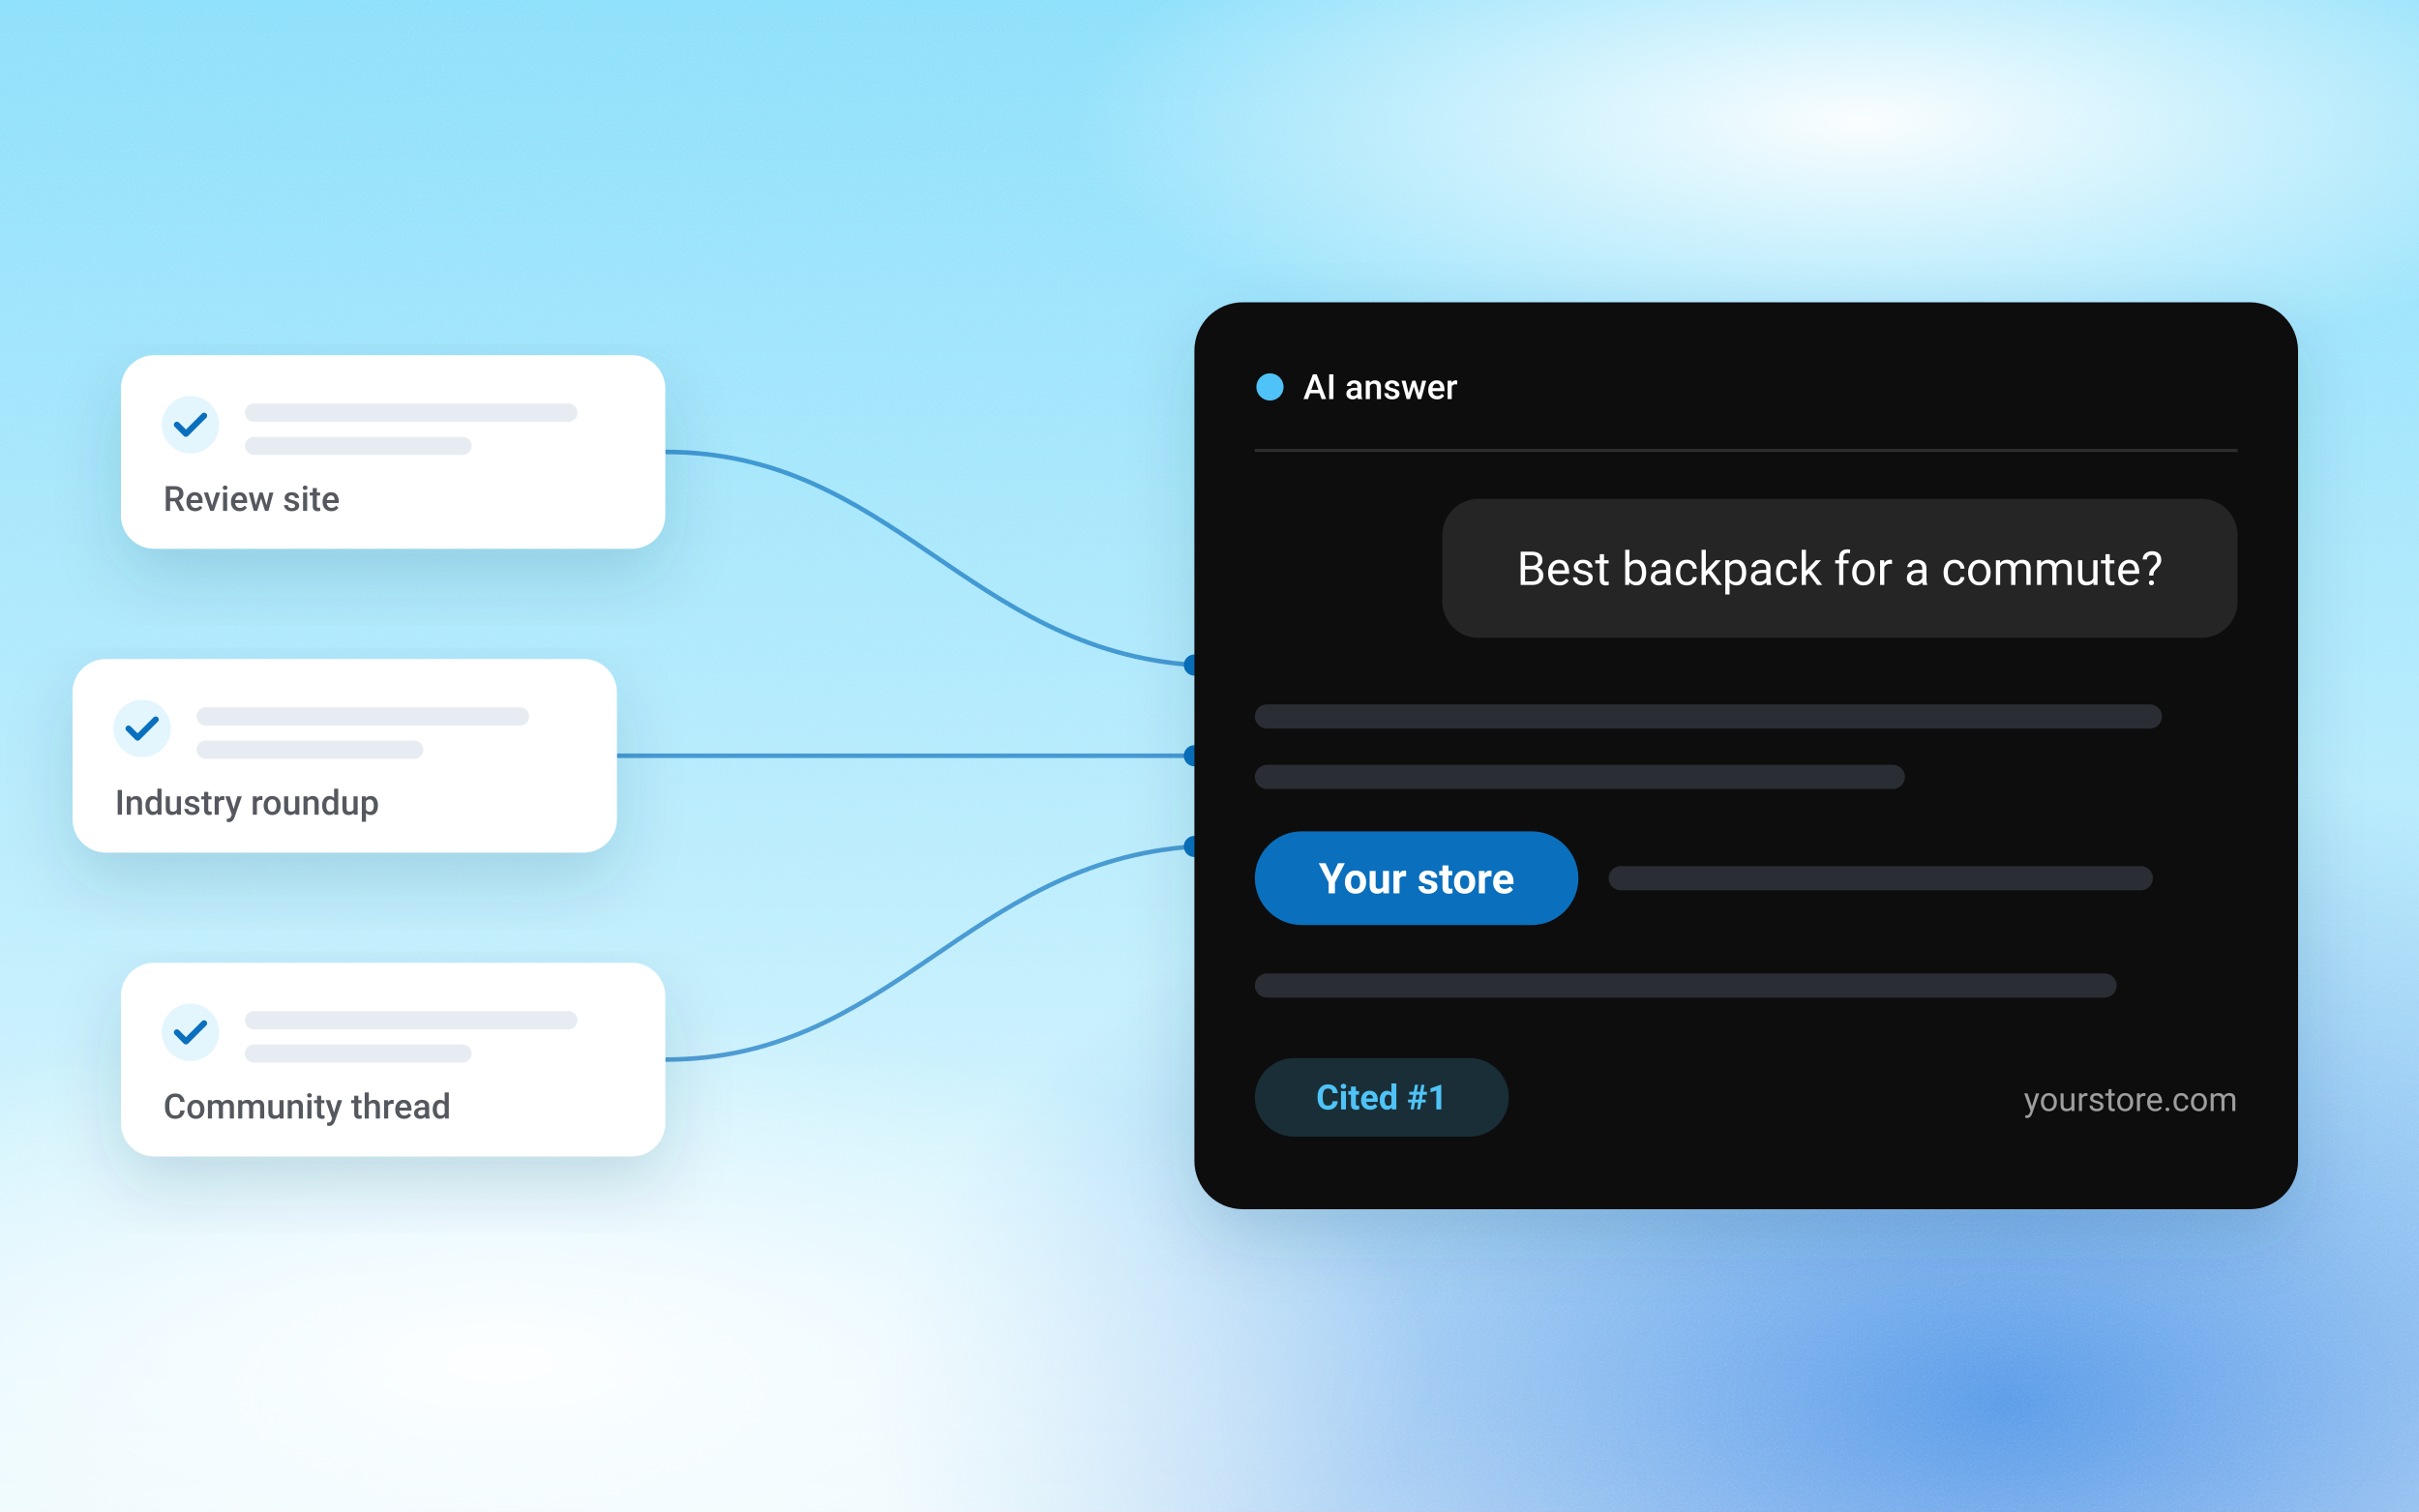
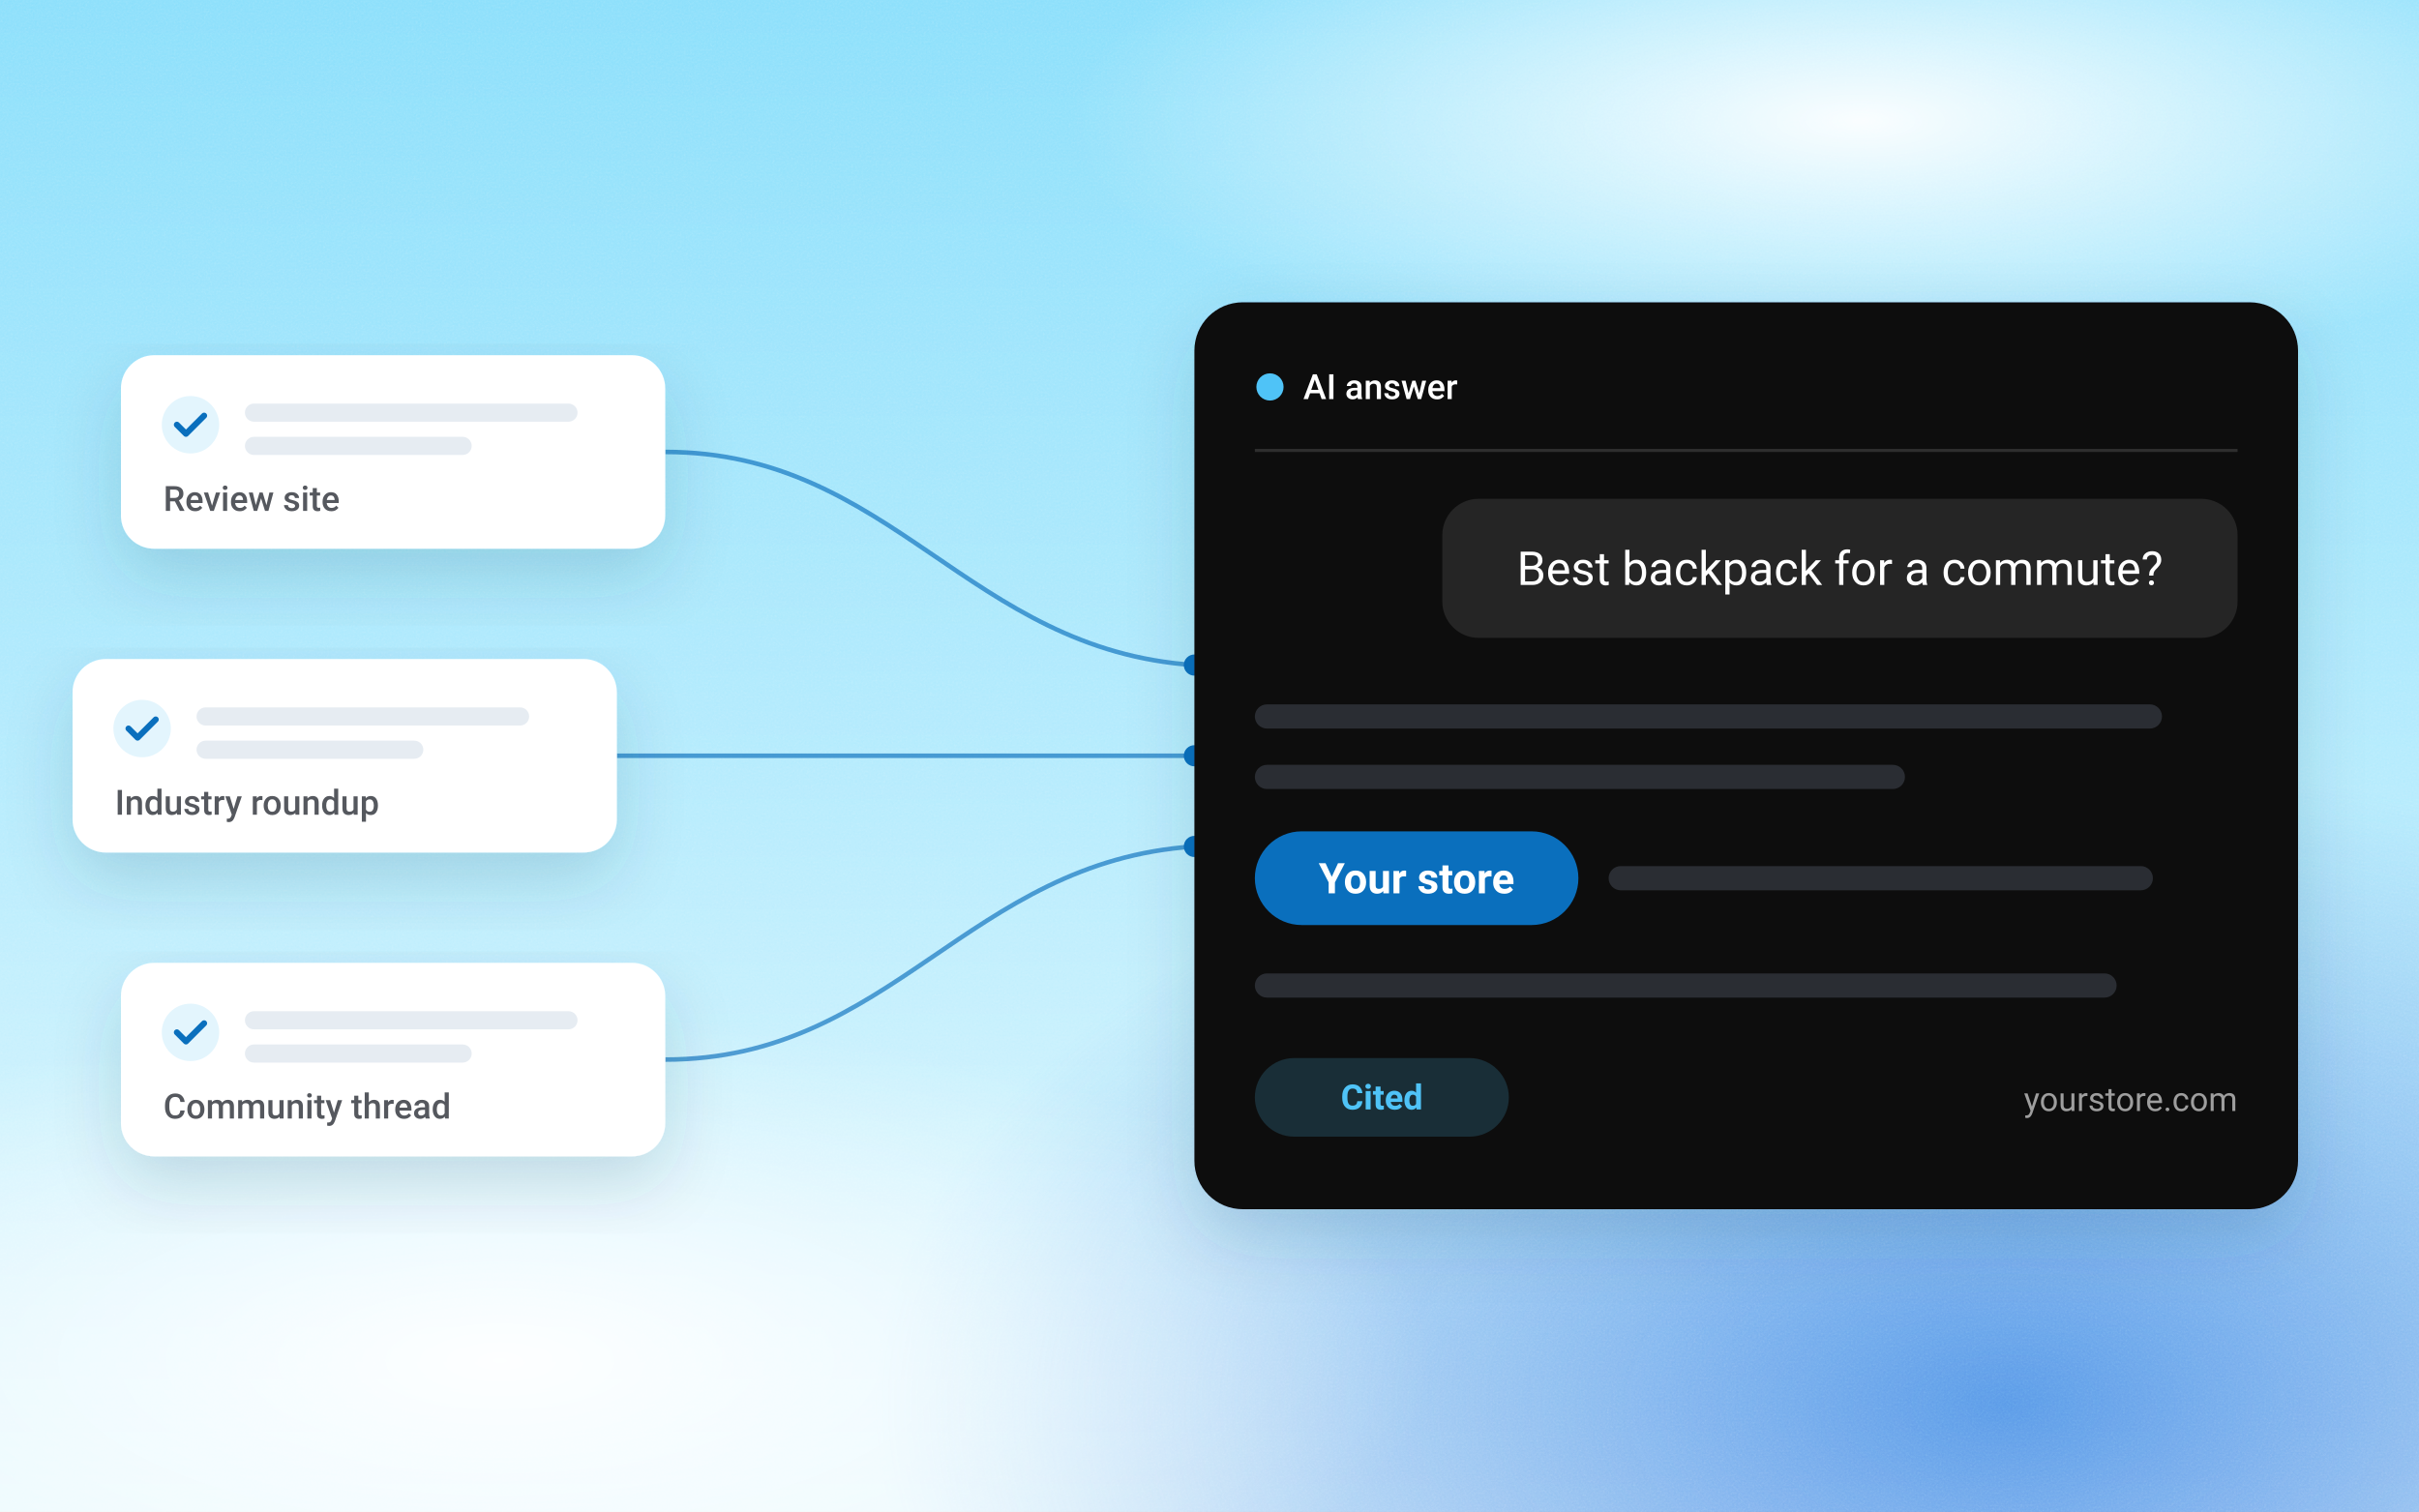
<svg xmlns="http://www.w3.org/2000/svg" width="1600" height="1000" viewBox="0 0 1600 1000">
  <defs>
    <linearGradient id="bg" x1="0" y1="0" x2="0" y2="1">
      <stop offset="0" stop-color="#8BDFFB" />
      <stop offset="0.55" stop-color="#B8ECFD" />
      <stop offset="1" stop-color="#E8F9FE" />
    </linearGradient>
    <radialGradient id="g1">
      <stop offset="0" stop-color="#2F7BE0" stop-opacity="0.75" />
      <stop offset="1" stop-color="#2F7BE0" stop-opacity="0" />
    </radialGradient>
    <radialGradient id="g2">
      <stop offset="0" stop-color="#FFFFFF" stop-opacity="0.95" />
      <stop offset="1" stop-color="#FFFFFF" stop-opacity="0" />
    </radialGradient>
    <filter id="sh" x="-20%" y="-20%" width="140%" height="160%">
      <feDropShadow dx="0" dy="18" stdDeviation="22" flood-color="#0B3A5B" flood-opacity="0.16" />
    </filter>
    <filter id="grain" x="0" y="0" width="100%" height="100%">
      <feTurbulence type="fractalNoise" baseFrequency="0.75" numOctaves="3" stitchTiles="stitch" />
      <feColorMatrix type="saturate" values="0" />
    </filter>
  </defs>
  <rect width="1600" height="1000" fill="url(#bg)" />
  <ellipse cx="1330" cy="930" rx="760" ry="430" fill="url(#g1)" />
  <ellipse cx="330" cy="900" rx="620" ry="230" fill="url(#g2)" />
  <ellipse cx="1230" cy="80" rx="520" ry="170" fill="url(#g2)" />
  <rect width="1600" height="1000" filter="url(#grain)" opacity="0.22" style="mix-blend-mode:overlay" />
  <g fill="none" stroke="#0A6FBD" stroke-width="3" stroke-opacity="0.65">
    <path d="M440 299C590 299 640 430 790 440" />
    <path d="M408 500H790" />
    <path d="M440 701C590 701 640 570 790 560" />
  </g>
  <g fill="#0A6FBD">
    <circle cx="790" cy="440" r="7" />
    <circle cx="790" cy="500" r="7" />
    <circle cx="790" cy="560" r="7" />
  </g>
  <g filter="url(#sh)">
    <rect x="80" y="235" width="360" height="128" rx="22" fill="#FFFFFF" />
  </g>
  <circle cx="126" cy="281" r="19" fill="#E3F5FD" />
  <path d="M117 281l6 6 12-12" fill="none" stroke="#0A6FBD" stroke-width="4" stroke-linecap="round" stroke-linejoin="round" />
  <rect x="162" y="267" width="220" height="12" rx="6.0" fill="#E6ECF2" />
  <rect x="162" y="289" width="150" height="12" rx="6.0" fill="#E6ECF2" />
  <text x="108" y="338" font-family="Geist, -apple-system, 'Segoe UI', Roboto, Helvetica, Arial, sans-serif" font-size="23" font-weight="500" fill="#55585E">Review site</text>
  <g filter="url(#sh)">
    <rect x="48" y="436" width="360" height="128" rx="22" fill="#FFFFFF" />
  </g>
  <circle cx="94" cy="482" r="19" fill="#E3F5FD" />
  <path d="M85 482l6 6 12-12" fill="none" stroke="#0A6FBD" stroke-width="4" stroke-linecap="round" stroke-linejoin="round" />
  <rect x="130" y="468" width="220" height="12" rx="6.0" fill="#E6ECF2" />
  <rect x="130" y="490" width="150" height="12" rx="6.0" fill="#E6ECF2" />
  <text x="76" y="539" font-family="Geist, -apple-system, 'Segoe UI', Roboto, Helvetica, Arial, sans-serif" font-size="23" font-weight="500" fill="#55585E">Industry roundup</text>
  <g filter="url(#sh)">
    <rect x="80" y="637" width="360" height="128" rx="22" fill="#FFFFFF" />
  </g>
  <circle cx="126" cy="683" r="19" fill="#E3F5FD" />
  <path d="M117 683l6 6 12-12" fill="none" stroke="#0A6FBD" stroke-width="4" stroke-linecap="round" stroke-linejoin="round" />
  <rect x="162" y="669" width="220" height="12" rx="6.0" fill="#E6ECF2" />
  <rect x="162" y="691" width="150" height="12" rx="6.0" fill="#E6ECF2" />
  <text x="108" y="740" font-family="Geist, -apple-system, 'Segoe UI', Roboto, Helvetica, Arial, sans-serif" font-size="23" font-weight="500" fill="#55585E">Community thread</text>
  <g filter="url(#sh)">
    <rect x="790" y="200" width="730" height="600" rx="32" fill="#0A0B0D" />
  </g>
  <g fill="#FFFFFF" font-family="Geist, -apple-system, 'Segoe UI', Roboto, Helvetica, Arial, sans-serif">
    <circle cx="840" cy="256" r="9" fill="#4FC3F7" />
    <text x="862" y="264" font-size="23" font-weight="500">AI answer</text>
    <line x1="830" y1="298" x2="1480" y2="298" stroke="#FFFFFF" stroke-opacity="0.14" stroke-width="2" />
    <rect x="954" y="330" width="526" height="92" rx="24" fill="#FFFFFF" fill-opacity="0.1" />
    <text x="1217" y="387" font-size="31" text-anchor="middle">Best backpack for a commute?</text>
    <rect x="830" y="466" width="600" height="16" rx="8.0" fill="#2A2D33" />
    <rect x="830" y="506" width="430" height="16" rx="8.0" fill="#2A2D33" />
    <rect x="830" y="550" width="214" height="62" rx="31" fill="#0A6FBD" />
    <text x="937" y="591" font-size="28" font-weight="600" text-anchor="middle">Your store</text>
    <rect x="1064" y="573" width="360" height="16" rx="8.0" fill="#2A2D33" />
    <rect x="830" y="644" width="570" height="16" rx="8.0" fill="#2A2D33" />
    <rect x="830" y="700" width="168" height="52" rx="26" fill="#4FC3F7" fill-opacity="0.18" />
-     <text x="914" y="734" font-size="23" font-weight="600" text-anchor="middle" fill="#4FC3F7">Cited #1</text>
+     <text x="914" y="734" font-size="23" font-weight="600" text-anchor="middle" fill="#4FC3F7">Cited</text>
    <text x="1480" y="735" font-size="22" text-anchor="end" fill-opacity="0.6">yourstore.com</text>
  </g>
</svg>
